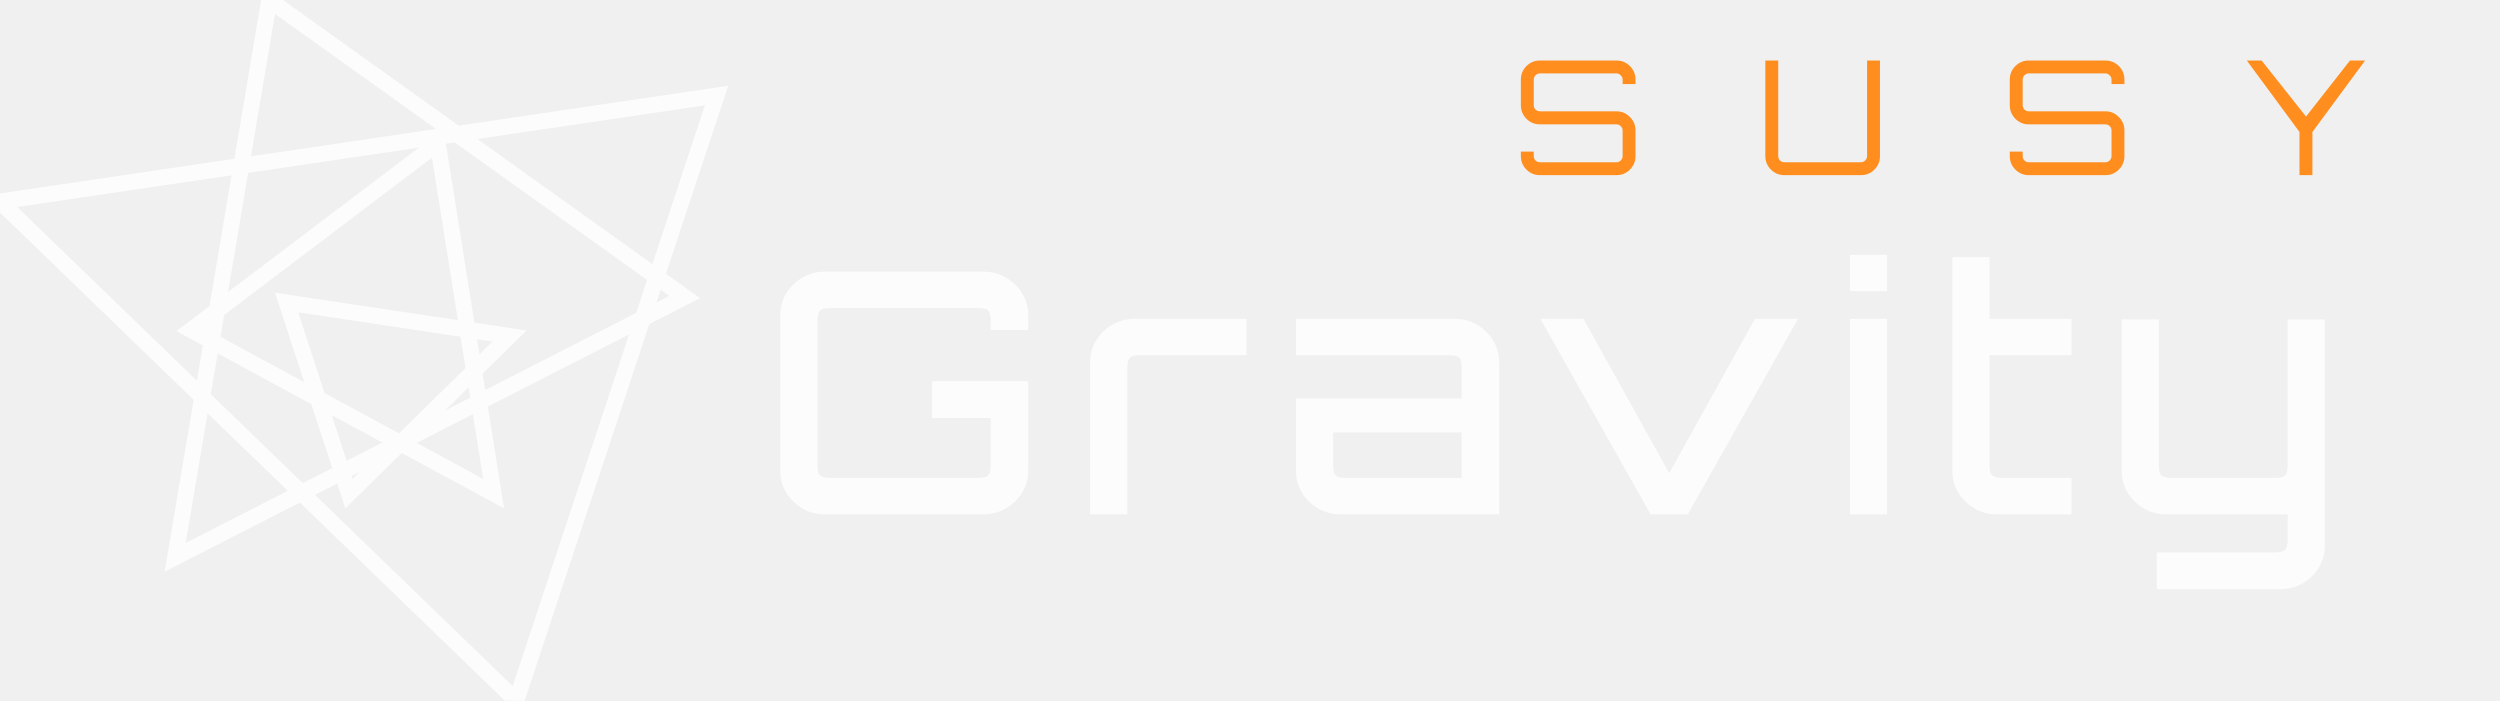
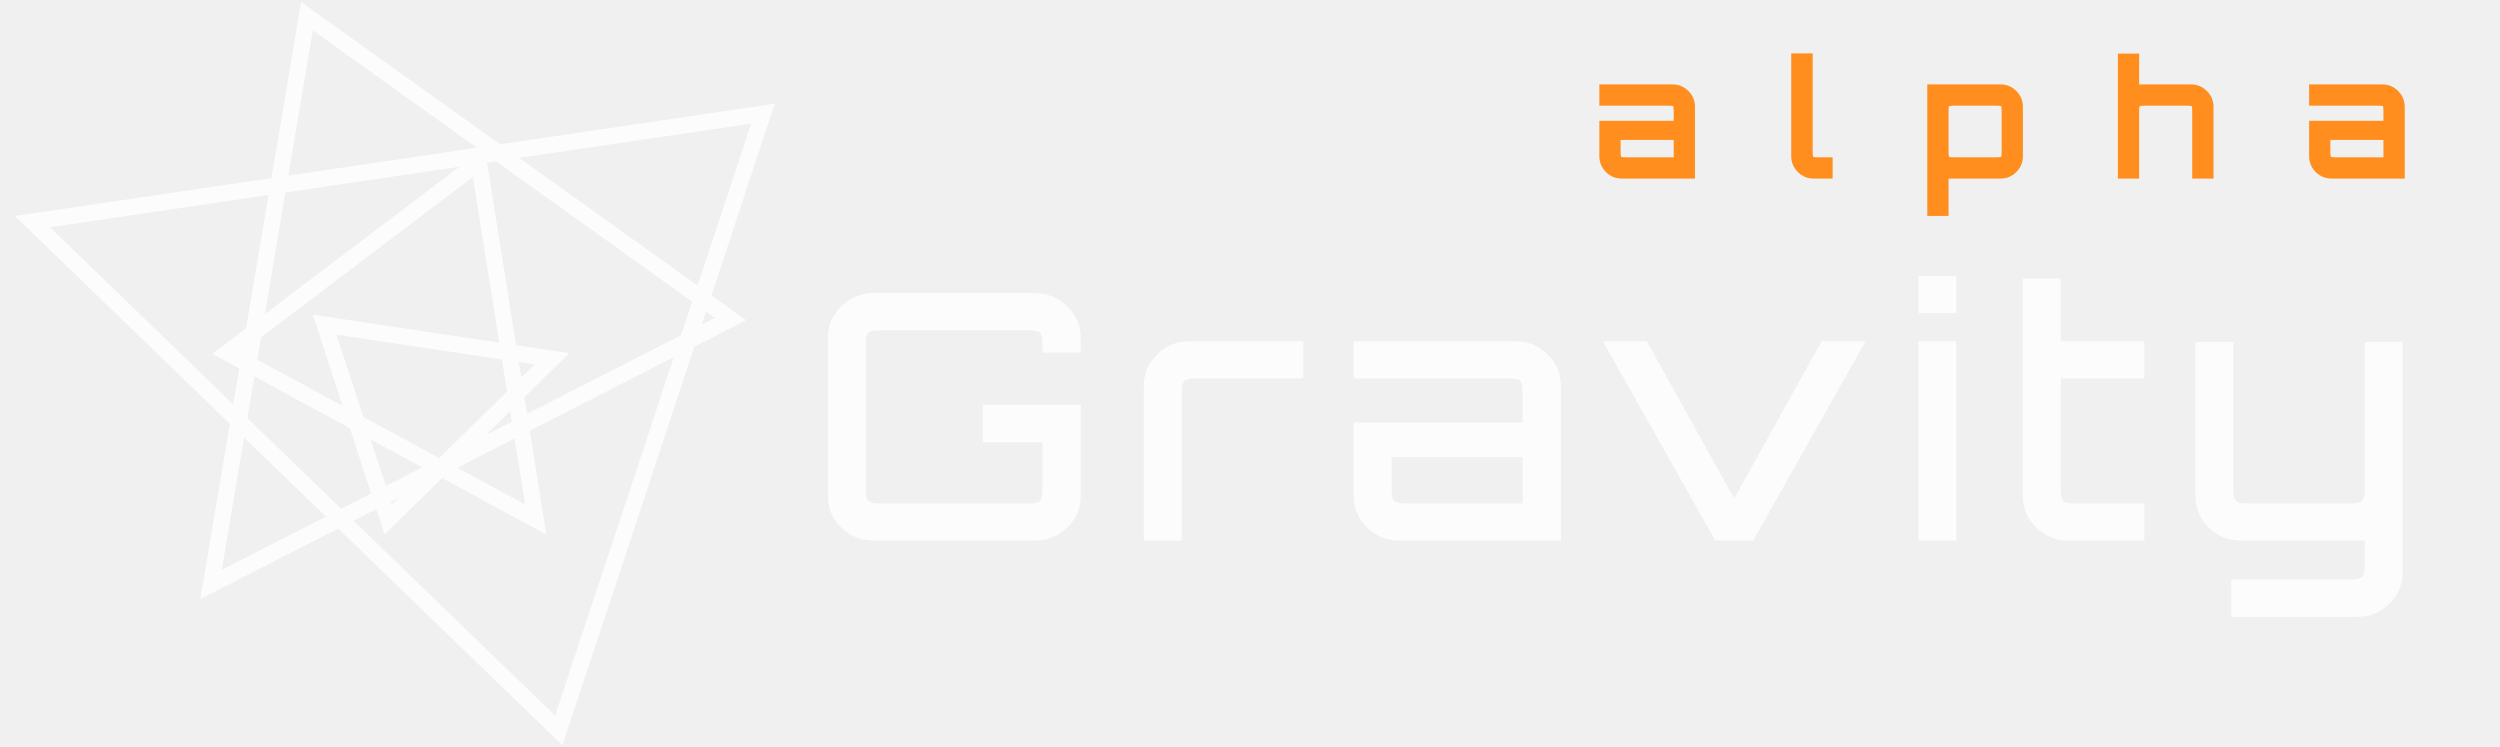
- <svg xmlns="http://www.w3.org/2000/svg" width="157" height="44" viewBox="0 0 157 44" fill="none">
-   <g clip-path="url(#clip0)">
-     <g opacity="0.823">
-       <path fill-rule="evenodd" clip-rule="evenodd" d="M0 12.653L45 6L32.422 44L0 12.653Z" stroke="white" />
-       <path fill-rule="evenodd" clip-rule="evenodd" d="M11 35L43 18.653L16.91 0L11 35Z" stroke="white" />
-       <path fill-rule="evenodd" clip-rule="evenodd" d="M31 31L27.491 9L12 20.725L31 31Z" stroke="white" />
-       <path fill-rule="evenodd" clip-rule="evenodd" d="M32 21.101L18 19L21.913 31L32 21.101Z" stroke="white" />
-       <path fill-rule="evenodd" clip-rule="evenodd" d="M118.51 18.286V16H116.175V18.286H118.51ZM61.739 32.3C62.518 32.3 63.185 32.032 63.74 31.496C64.295 30.96 64.573 30.311 64.573 29.548V23.939H58.538V26.246H62.215V29.231C62.215 29.541 62.164 29.75 62.064 29.855C61.963 29.961 61.746 30.014 61.415 30.014H52.136C51.819 30.014 51.606 29.961 51.498 29.855C51.39 29.75 51.336 29.541 51.336 29.231V20.128C51.336 19.817 51.39 19.609 51.498 19.503C51.606 19.398 51.819 19.345 52.136 19.345H61.415C61.746 19.345 61.963 19.398 62.064 19.503C62.164 19.609 62.215 19.817 62.215 20.128V20.721H64.573V19.811C64.573 19.048 64.295 18.399 63.74 17.863C63.185 17.327 62.518 17.058 61.739 17.058H51.812C51.033 17.058 50.37 17.327 49.822 17.863C49.274 18.399 49 19.048 49 19.811V29.548C49 30.311 49.274 30.96 49.822 31.496C50.37 32.032 51.033 32.3 51.812 32.3H61.739ZM70.795 32.3V23.092C70.795 22.781 70.849 22.573 70.957 22.467C71.065 22.361 71.278 22.308 71.595 22.308H78.278V20.022H71.27C70.492 20.022 69.829 20.29 69.281 20.827C68.733 21.363 68.459 22.012 68.459 22.774V32.3H70.795ZM94.149 22.774V32.3H84.2C83.421 32.3 82.758 32.032 82.21 31.496C81.662 30.96 81.388 30.311 81.388 29.548V25.018H91.791V23.092C91.791 22.781 91.741 22.573 91.64 22.467C91.539 22.361 91.33 22.308 91.013 22.308H81.388V20.022H91.337C92.116 20.022 92.779 20.29 93.327 20.827C93.875 21.363 94.149 22.012 94.149 22.774ZM91.791 30.014H84.524C84.207 30.014 83.994 29.961 83.886 29.855C83.778 29.75 83.724 29.541 83.724 29.231V27.156H91.791V30.014ZM112.915 20.022L105.995 32.3H103.659L96.737 20.022H99.441L104.826 29.718L110.212 20.022H112.915ZM118.51 20.022V32.3H116.175V20.022H118.51ZM130.089 32.3V30.014H125.742C125.425 30.014 125.212 29.961 125.104 29.855C124.996 29.75 124.941 29.541 124.941 29.231V22.308H130.089V20.022H124.941V16.148H122.606V29.548C122.606 30.311 122.88 30.96 123.427 31.496C123.975 32.032 124.639 32.3 125.418 32.3H130.089ZM145.178 36.196C144.63 36.732 143.967 37 143.188 37H135.446V34.693H142.864C143.181 34.693 143.394 34.64 143.502 34.534C143.61 34.428 143.664 34.22 143.664 33.909V32.3H136.051C135.272 32.3 134.609 32.032 134.061 31.496C133.513 30.96 133.24 30.311 133.24 29.548V20.064H135.575V29.231C135.575 29.541 135.629 29.75 135.737 29.855C135.845 29.961 136.058 30.014 136.375 30.014H142.864C143.181 30.014 143.394 29.961 143.502 29.855C143.61 29.75 143.664 29.541 143.664 29.231V20.064H146V34.248C146 35.01 145.726 35.659 145.178 36.196Z" fill="white" />
+ <svg xmlns="http://www.w3.org/2000/svg" width="154px" height="46px" viewBox="0 0 154 46" version="1.1">
+   <g id="Page-1" stroke="none" stroke-width="1" fill="none" fill-rule="evenodd">
+     <g id="SuSy_Gravity_Main_Desktop" transform="translate(-59, -201)">
+       <g id="gravity_alpha" transform="translate(61, 202)">
+         <g id="Logo_Gravity_-Copy-3" opacity="0.823">
+           <polygon id="Path" stroke="#FFFFFF" points="0 12.653 45 6 32.422 44" />
+           <polygon id="Path" stroke="#FFFFFF" points="11 35 43 18.653 16.91 0" />
+           <polygon id="Path" stroke="#FFFFFF" points="31 31 27.491 9 12 20.725" />
+           <polygon id="Path" stroke="#FFFFFF" points="32 21.101 18 19 21.913 31" />
+           <path d="M61.739,32.3 C62.518,32.3 63.185,32.032 63.74,31.496 C64.295,30.96 64.572,30.31 64.572,29.548 L64.572,23.939 L58.538,23.939 L58.538,26.246 L62.215,26.246 L62.215,29.231 C62.215,29.541 62.164,29.749 62.064,29.855 C61.963,29.961 61.746,30.014 61.415,30.014 L52.136,30.014 C51.819,30.014 51.606,29.961 51.498,29.855 C51.39,29.749 51.336,29.541 51.336,29.231 L51.336,20.128 C51.336,19.818 51.39,19.609 51.498,19.504 C51.606,19.398 51.819,19.345 52.136,19.345 L61.415,19.345 C61.746,19.345 61.963,19.398 62.064,19.504 C62.164,19.609 62.215,19.818 62.215,20.128 L62.215,20.721 L64.572,20.721 L64.572,19.811 C64.572,19.048 64.295,18.399 63.74,17.863 C63.185,17.327 62.518,17.058 61.739,17.058 L51.812,17.058 C51.033,17.058 50.37,17.327 49.822,17.863 C49.274,18.399 49,19.048 49,19.811 L49,29.548 C49,30.31 49.274,30.96 49.822,31.496 C50.37,32.032 51.033,32.3 51.812,32.3 L61.739,32.3 Z M70.795,32.3 L70.795,23.092 C70.795,22.781 70.849,22.573 70.957,22.467 C71.065,22.361 71.278,22.308 71.595,22.308 L78.278,22.308 L78.278,20.022 L71.27,20.022 C70.492,20.022 69.829,20.29 69.281,20.827 C68.733,21.363 68.459,22.012 68.459,22.774 L68.459,32.3 L70.795,32.3 Z M94.149,32.3 L94.149,22.774 C94.149,22.012 93.875,21.363 93.327,20.827 C92.779,20.29 92.116,20.022 91.337,20.022 L81.388,20.022 L81.388,22.308 L91.013,22.308 C91.33,22.308 91.539,22.361 91.64,22.467 C91.741,22.573 91.791,22.781 91.791,23.092 L91.791,25.018 L81.388,25.018 L81.388,29.548 C81.388,30.31 81.662,30.96 82.21,31.496 C82.758,32.032 83.421,32.3 84.2,32.3 L94.149,32.3 Z M91.791,30.014 L84.524,30.014 C84.207,30.014 83.994,29.961 83.886,29.855 C83.778,29.749 83.724,29.541 83.724,29.231 L83.724,27.156 L91.791,27.156 L91.791,30.014 Z M105.995,32.3 L112.915,20.022 L110.212,20.022 L104.826,29.718 L99.441,20.022 L96.737,20.022 L103.659,32.3 L105.995,32.3 Z M118.51,18.286 L118.51,16 L116.175,16 L116.175,18.286 L118.51,18.286 Z M118.51,32.3 L118.51,20.022 L116.175,20.022 L116.175,32.3 L118.51,32.3 Z M130.089,32.3 L130.089,30.014 L125.742,30.014 C125.425,30.014 125.212,29.961 125.104,29.855 C124.996,29.749 124.941,29.541 124.941,29.231 L124.941,22.308 L130.089,22.308 L130.089,20.022 L124.941,20.022 L124.941,16.148 L122.606,16.148 L122.606,29.548 C122.606,30.31 122.88,30.96 123.427,31.496 C123.975,32.032 124.639,32.3 125.418,32.3 L130.089,32.3 Z M143.188,37 C143.967,37 144.63,36.732 145.178,36.196 C145.726,35.659 146,35.01 146,34.248 L146,20.065 L143.664,20.065 L143.664,29.231 C143.664,29.541 143.61,29.749 143.502,29.855 C143.394,29.961 143.181,30.014 142.864,30.014 L136.375,30.014 C136.058,30.014 135.846,29.961 135.737,29.855 C135.629,29.749 135.575,29.541 135.575,29.231 L135.575,20.065 L133.24,20.065 L133.24,29.548 C133.24,30.31 133.513,30.96 134.061,31.496 C134.609,32.032 135.272,32.3 136.051,32.3 L143.664,32.3 L143.664,33.909 C143.664,34.22 143.61,34.428 143.502,34.534 C143.394,34.64 143.181,34.693 142.864,34.693 L135.446,34.693 L135.446,37 L143.188,37 Z" id="Shape" fill="#FFFFFF" fill-rule="nonzero" />
+         </g>
+         <path d="M102.41,10 L102.41,5.58 C102.41,5.2 102.275,4.875 102.005,4.605 C101.735,4.335 101.41,4.2 101.03,4.2 L101.03,4.2 L96.52,4.2 L96.52,5.51 L100.75,5.51 C100.937,5.51 101.042,5.522 101.065,5.545 C101.088,5.568 101.1,5.673 101.1,5.86 L101.1,5.86 L101.1,6.44 L96.52,6.44 L96.52,8.62 C96.52,9 96.655,9.325 96.925,9.595 C97.195,9.865 97.52,10 97.9,10 L97.9,10 L102.41,10 Z M101.1,8.69 L98.18,8.69 C97.993,8.69 97.888,8.678 97.865,8.655 C97.842,8.632 97.83,8.527 97.83,8.34 L97.83,8.34 L97.83,7.62 L101.1,7.62 L101.1,8.69 Z M110.89,10 L110.89,8.69 L110,8.69 C109.82,8.69 109.718,8.678 109.695,8.655 C109.672,8.632 109.66,8.527 109.66,8.34 L109.66,8.34 L109.66,2.29 L108.34,2.29 L108.34,8.62 C108.34,9 108.475,9.325 108.745,9.595 C109.015,9.865 109.34,10 109.72,10 L109.72,10 L110.89,10 Z M118.031,12.3 L118.031,10 L121.231,10 C121.611,10 121.936,9.865 122.206,9.595 C122.476,9.325 122.611,9 122.611,8.62 L122.611,8.62 L122.611,5.58 C122.611,5.2 122.476,4.875 122.206,4.605 C121.936,4.335 121.611,4.2 121.231,4.2 L121.231,4.2 L116.721,4.2 L116.721,12.3 L118.031,12.3 Z M120.951,8.69 L118.381,8.69 C118.195,8.69 118.09,8.678 118.066,8.655 C118.043,8.632 118.031,8.527 118.031,8.34 L118.031,8.34 L118.031,5.86 C118.031,5.673 118.043,5.568 118.066,5.545 C118.09,5.522 118.195,5.51 118.381,5.51 L118.381,5.51 L120.951,5.51 C121.138,5.51 121.243,5.522 121.266,5.545 C121.29,5.568 121.301,5.673 121.301,5.86 L121.301,5.86 L121.301,8.34 C121.301,8.527 121.29,8.632 121.266,8.655 C121.243,8.678 121.138,8.69 120.951,8.69 L120.951,8.69 Z M129.771,10 L129.771,5.86 C129.771,5.673 129.783,5.568 129.806,5.545 C129.83,5.522 129.935,5.51 130.121,5.51 L130.121,5.51 L132.691,5.51 C132.878,5.51 132.983,5.522 133.006,5.545 C133.03,5.568 133.041,5.673 133.041,5.86 L133.041,5.86 L133.041,10 L134.351,10 L134.351,5.58 C134.351,5.2 134.215,4.875 133.941,4.605 C133.668,4.335 133.345,4.2 132.971,4.2 L132.971,4.2 L129.771,4.2 L129.771,2.3 L128.461,2.3 L128.461,10 L129.771,10 Z M146.131,10 L146.131,5.58 C146.131,5.2 145.996,4.875 145.726,4.605 C145.456,4.335 145.131,4.2 144.751,4.2 L144.751,4.2 L140.241,4.2 L140.241,5.51 L144.471,5.51 C144.658,5.51 144.763,5.522 144.786,5.545 C144.81,5.568 144.821,5.673 144.821,5.86 L144.821,5.86 L144.821,6.44 L140.241,6.44 L140.241,8.62 C140.241,9 140.376,9.325 140.646,9.595 C140.916,9.865 141.241,10 141.621,10 L141.621,10 L146.131,10 Z M144.821,8.69 L141.901,8.69 C141.715,8.69 141.61,8.678 141.586,8.655 C141.563,8.632 141.551,8.527 141.551,8.34 L141.551,8.34 L141.551,7.62 L144.821,7.62 L144.821,8.69 Z" id="alpha" fill="#FF8E1E" fill-rule="nonzero" />
+       </g>
    </g>
-     <path d="M96.71 11C96.377 11 96.093 10.883 95.86 10.65C95.627 10.417 95.51 10.133 95.51 9.8V9.52H96.32V9.8C96.32 9.907 96.357 10 96.43 10.08C96.51 10.153 96.603 10.19 96.71 10.19H101.51C101.617 10.19 101.707 10.153 101.78 10.08C101.86 10 101.9 9.907 101.9 9.8V8.19C101.9 8.083 101.86 7.993 101.78 7.92C101.707 7.847 101.617 7.81 101.51 7.81H96.71C96.377 7.81 96.093 7.693 95.86 7.46C95.627 7.22 95.51 6.937 95.51 6.61V5C95.51 4.667 95.627 4.383 95.86 4.15C96.093 3.917 96.377 3.8 96.71 3.8H101.51C101.843 3.8 102.127 3.917 102.36 4.15C102.593 4.383 102.71 4.667 102.71 5V5.28H101.9V5C101.9 4.893 101.86 4.803 101.78 4.73C101.707 4.65 101.617 4.61 101.51 4.61H96.71C96.603 4.61 96.51 4.65 96.43 4.73C96.357 4.803 96.32 4.893 96.32 5V6.61C96.32 6.717 96.357 6.807 96.43 6.88C96.51 6.953 96.603 6.99 96.71 6.99H101.51C101.843 6.99 102.127 7.11 102.36 7.35C102.593 7.583 102.71 7.863 102.71 8.19V9.8C102.71 10.133 102.593 10.417 102.36 10.65C102.127 10.883 101.843 11 101.51 11H96.71ZM112.063 11C111.729 11 111.446 10.883 111.213 10.65C110.979 10.417 110.863 10.133 110.863 9.8V3.8H111.673V9.8C111.673 9.907 111.709 10 111.783 10.08C111.863 10.153 111.956 10.19 112.063 10.19H116.863C116.969 10.19 117.059 10.153 117.133 10.08C117.213 10 117.253 9.907 117.253 9.8V3.8H118.063V9.8C118.063 10.133 117.946 10.417 117.713 10.65C117.479 10.883 117.196 11 116.863 11H112.063ZM127.414 11C127.081 11 126.797 10.883 126.564 10.65C126.331 10.417 126.214 10.133 126.214 9.8V9.52H127.024V9.8C127.024 9.907 127.061 10 127.134 10.08C127.214 10.153 127.307 10.19 127.414 10.19H132.214C132.321 10.19 132.411 10.153 132.484 10.08C132.564 10 132.604 9.907 132.604 9.8V8.19C132.604 8.083 132.564 7.993 132.484 7.92C132.411 7.847 132.321 7.81 132.214 7.81H127.414C127.081 7.81 126.797 7.693 126.564 7.46C126.331 7.22 126.214 6.937 126.214 6.61V5C126.214 4.667 126.331 4.383 126.564 4.15C126.797 3.917 127.081 3.8 127.414 3.8H132.214C132.547 3.8 132.831 3.917 133.064 4.15C133.297 4.383 133.414 4.667 133.414 5V5.28H132.604V5C132.604 4.893 132.564 4.803 132.484 4.73C132.411 4.65 132.321 4.61 132.214 4.61H127.414C127.307 4.61 127.214 4.65 127.134 4.73C127.061 4.803 127.024 4.893 127.024 5V6.61C127.024 6.717 127.061 6.807 127.134 6.88C127.214 6.953 127.307 6.99 127.414 6.99H132.214C132.547 6.99 132.831 7.11 133.064 7.35C133.297 7.583 133.414 7.863 133.414 8.19V9.8C133.414 10.133 133.297 10.417 133.064 10.65C132.831 10.883 132.547 11 132.214 11H127.414ZM144.409 11V8.29L141.099 3.8H142.029L144.819 7.32L147.579 3.8H148.529L145.219 8.29V11H144.409Z" fill="#FF8E1E" />
  </g>
-   <defs>
-     <clipPath id="clip0">
-       <rect width="157" height="44" fill="white" />
-     </clipPath>
-   </defs>
</svg>
